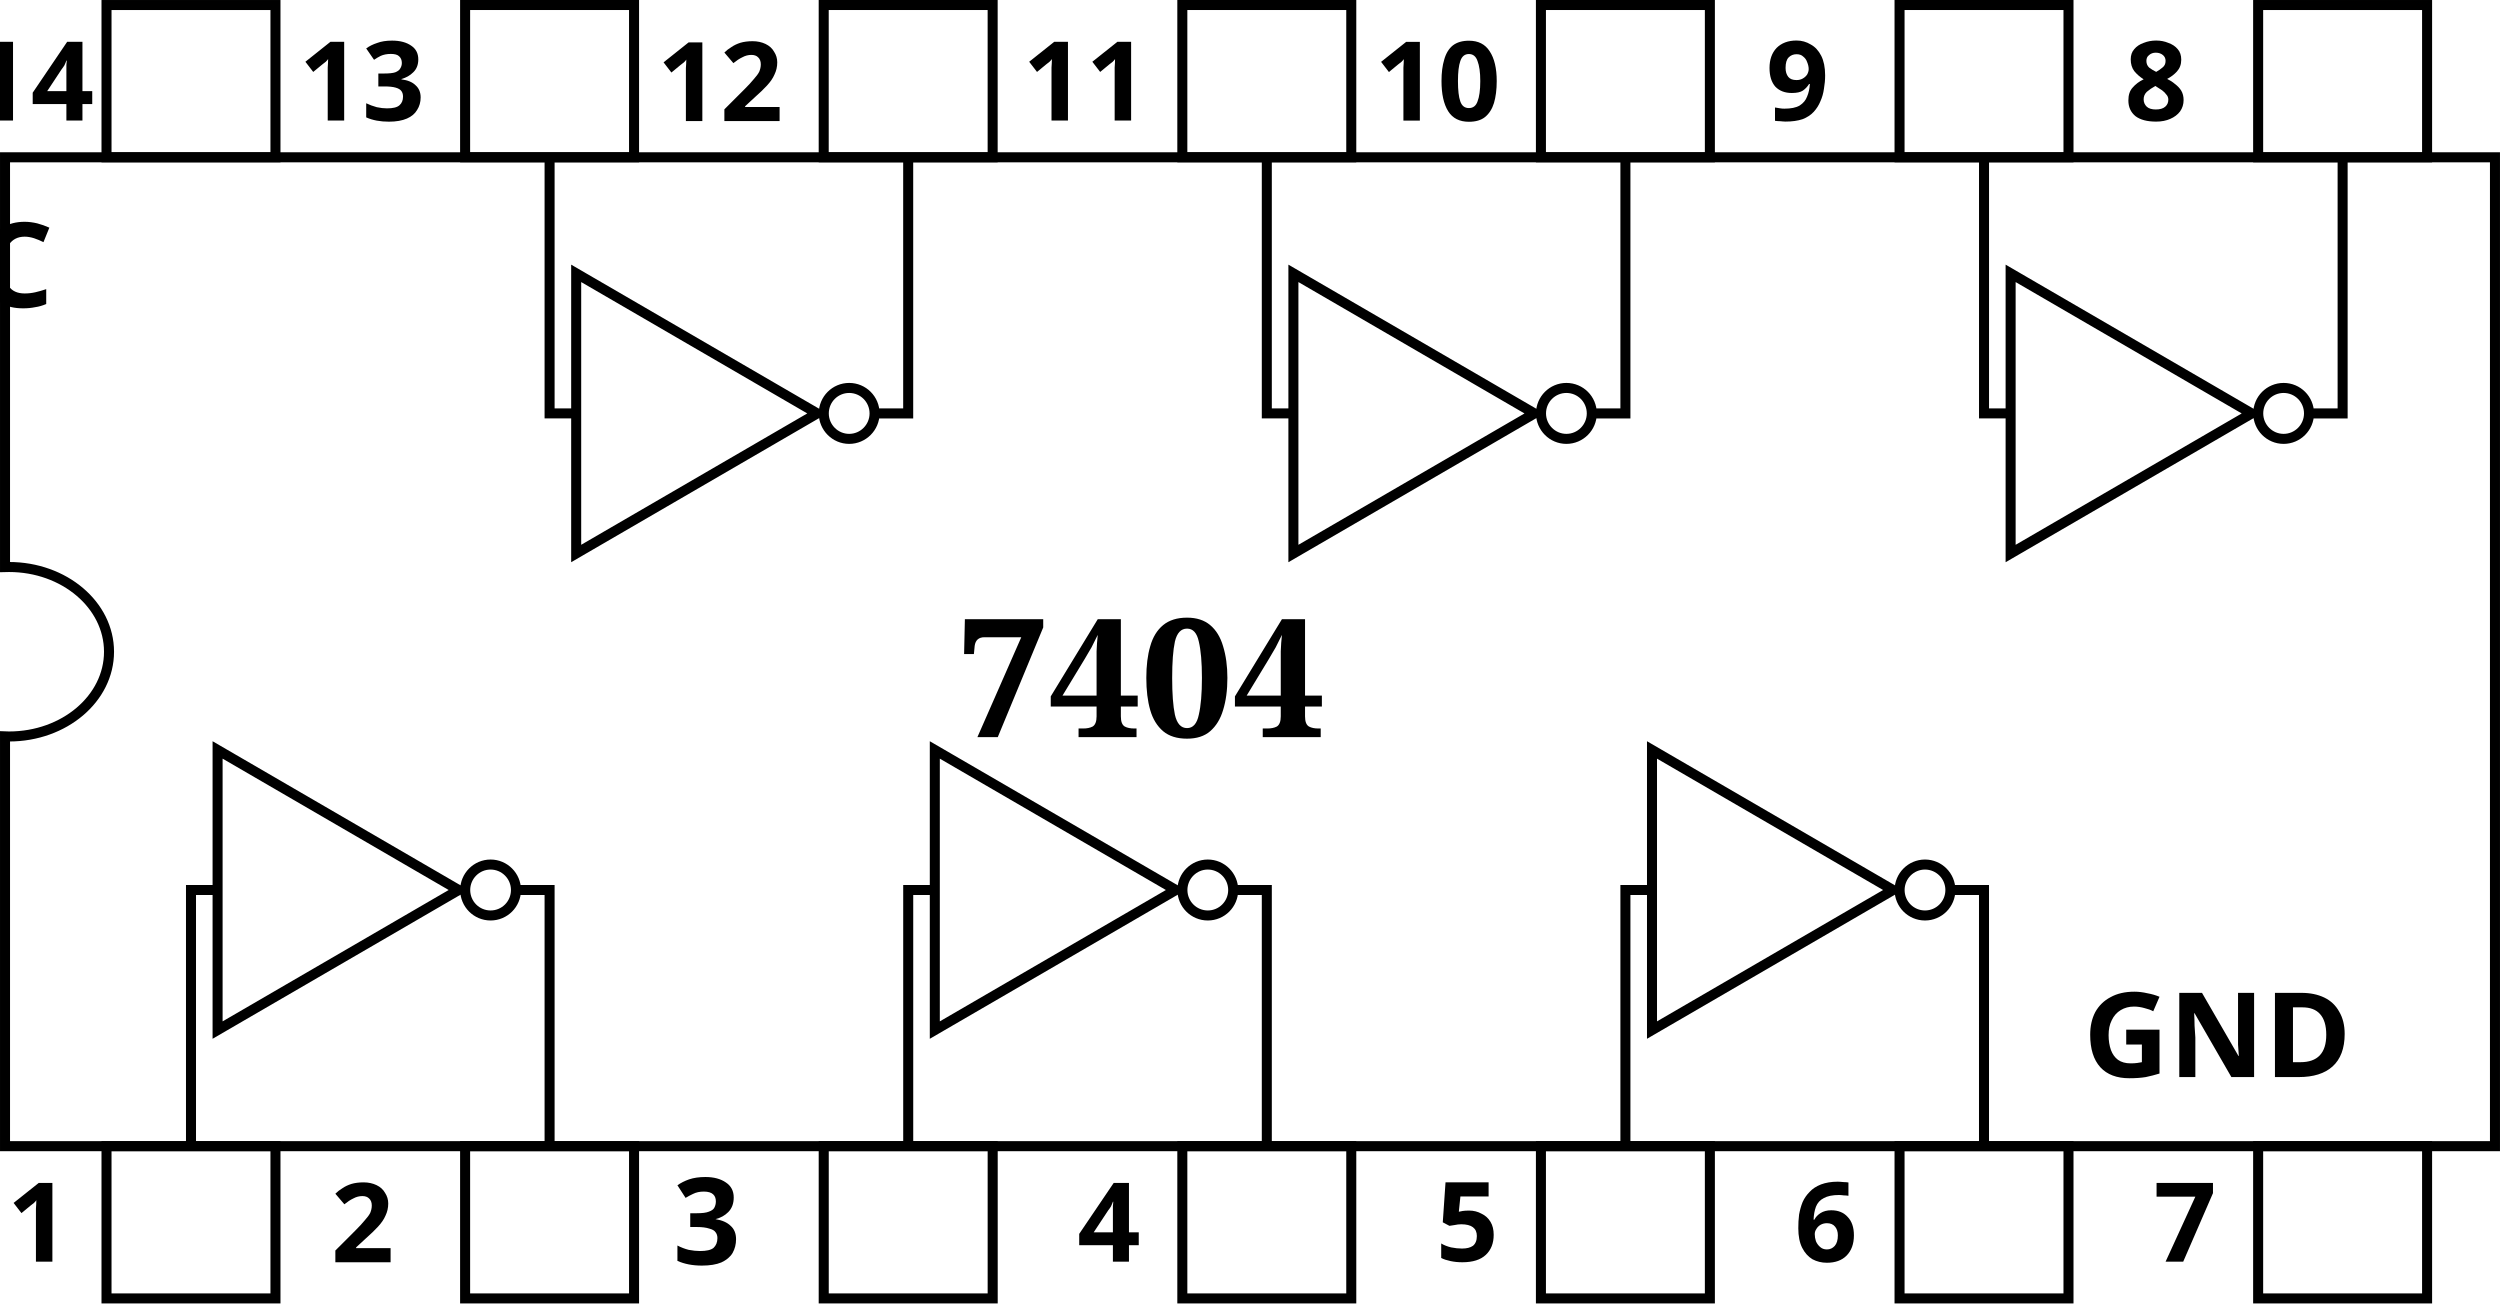
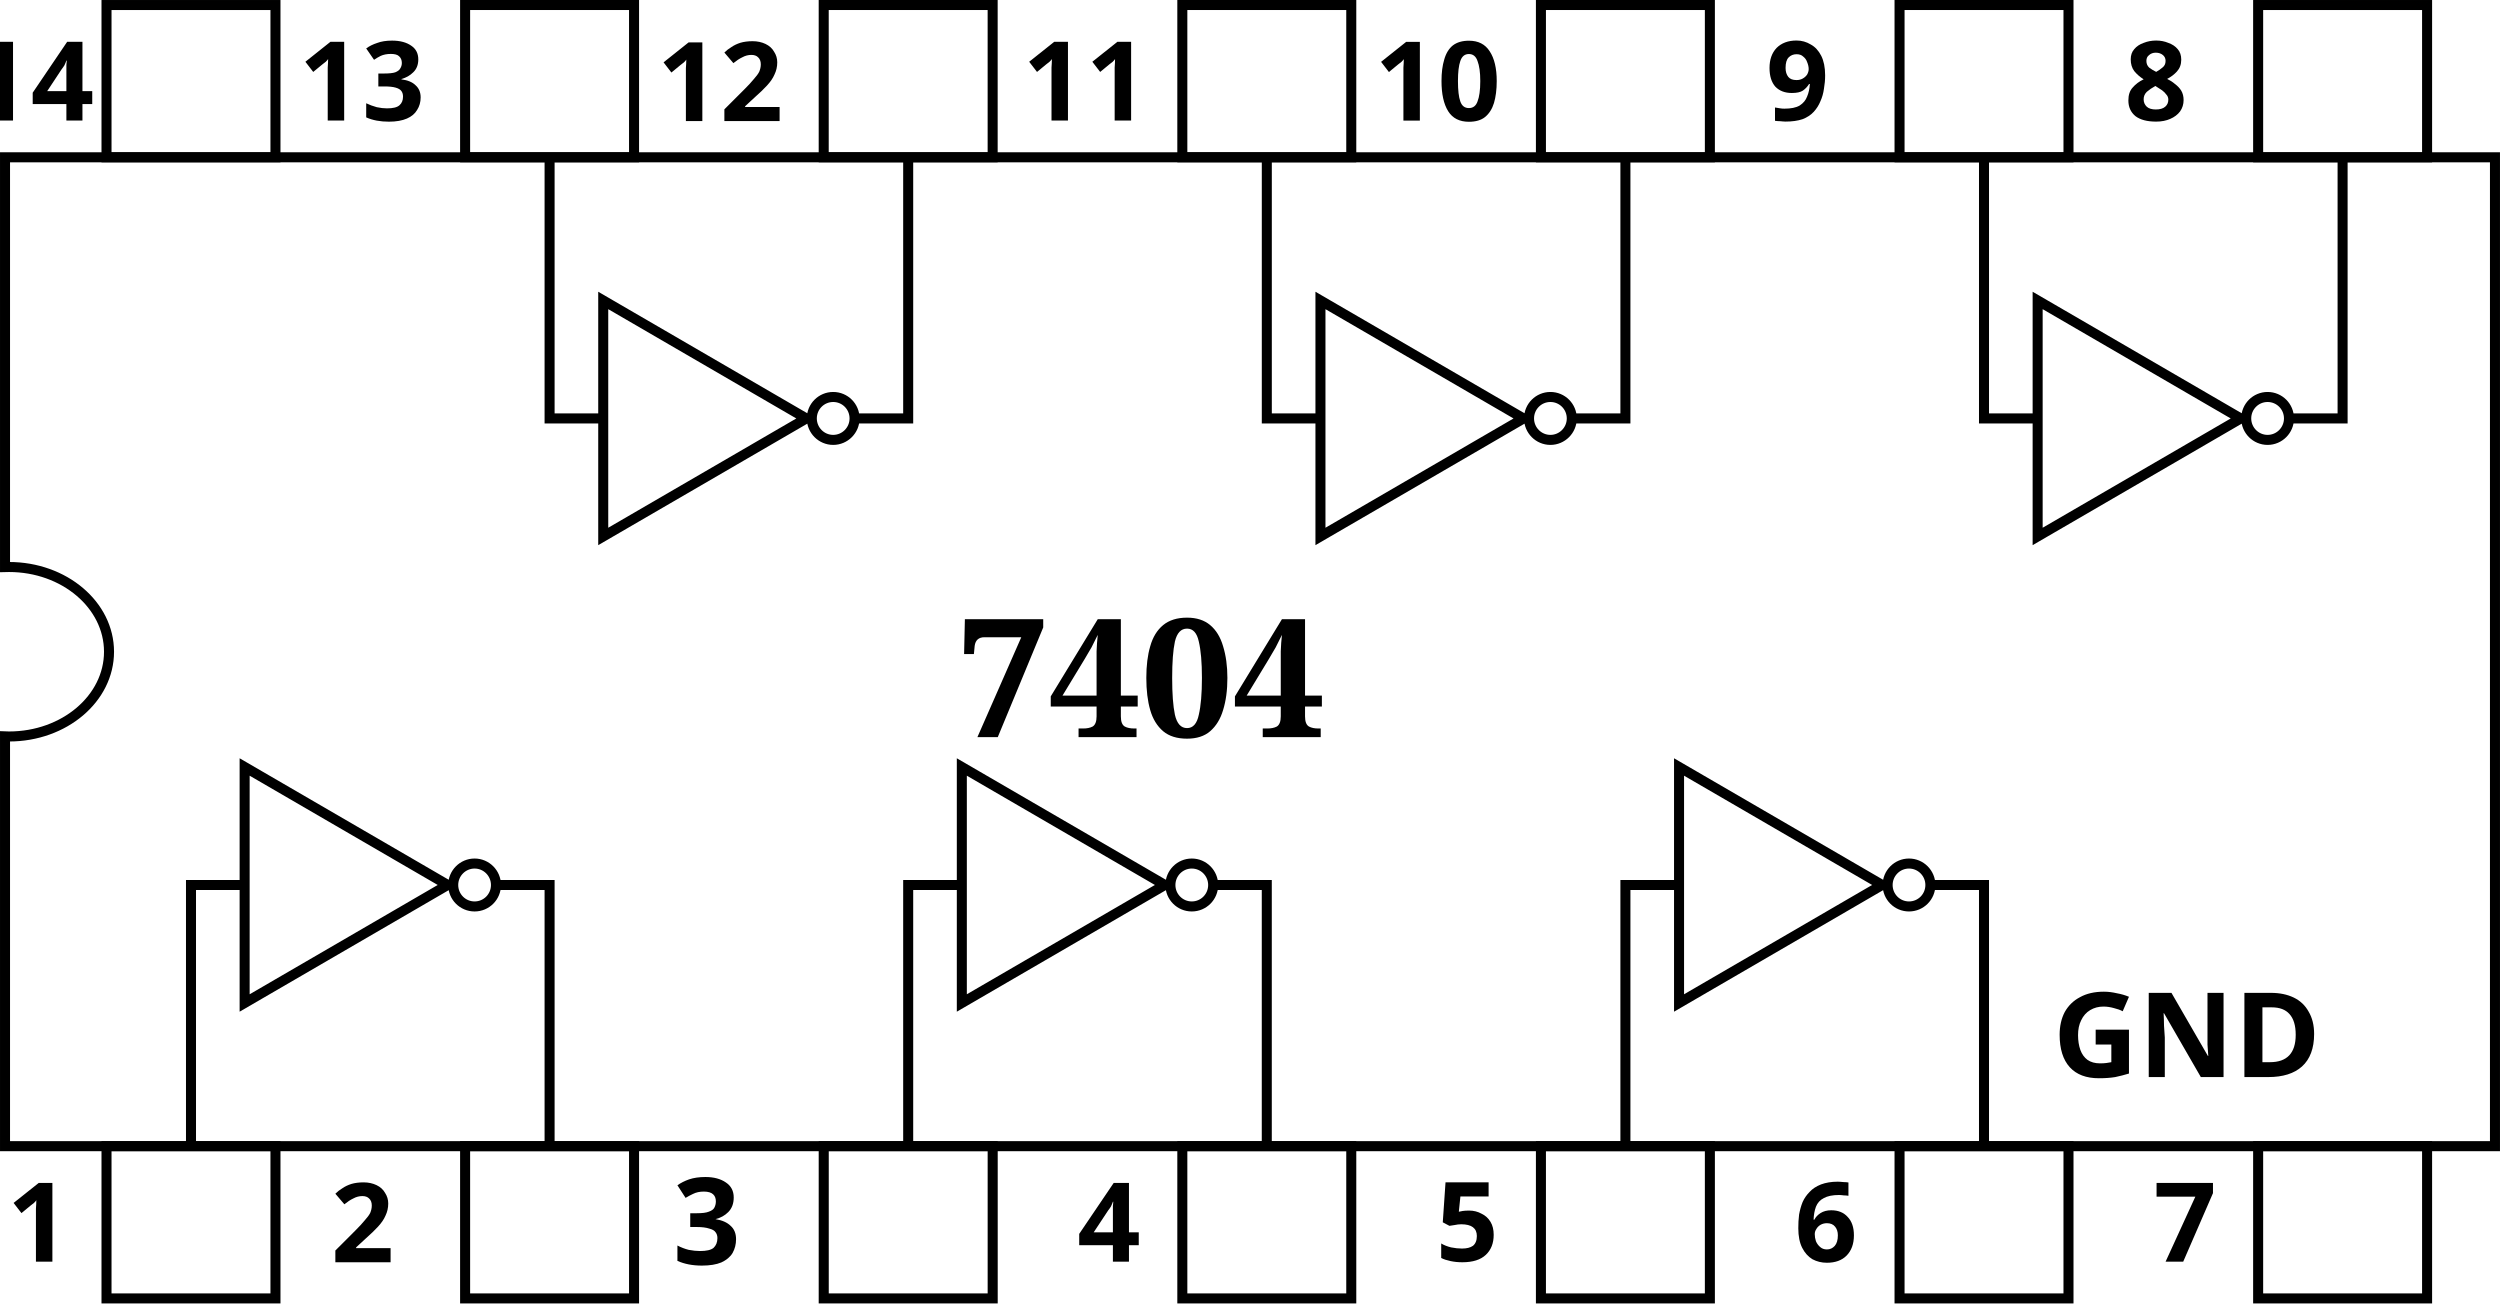
<svg xmlns="http://www.w3.org/2000/svg" width="99.736mm" height="52mm" viewBox="0 0 99.736 52" version="1.1" id="svg15259">
  <defs id="defs15256" />
  <g id="layer1" transform="translate(-94.01045,-55.38266)">
    <g id="g7977" style="stroke:#000000;stroke-opacity:1;stroke-width:0.4;stroke-dasharray:none" transform="translate(93.87775,55.03013)">
+       <path id="rect61-91-43-0-9" style="stroke:#000000;stroke-opacity:1;stroke-width:0.4;stroke-dasharray:none;fill:none" d="M 0.333,46.078 H 99.668 V 6.628 H 0.333 V 22.975 a 3.989,3.381 0 0 1 0.159,-0.002 3.989,3.381 0 0 1 3.99,3.38 3.989,3.381 0 0 1 -3.99,3.381 3.989,3.381 0 0 1 -0.159,-0.004 z" />
      <g id="g7907" style="stroke:#000000;stroke-width:0.4;stroke-dasharray:none;stroke-opacity:1">
        <g id="g7698" style="stroke:#000000;stroke-width:0.4;stroke-dasharray:none;stroke-opacity:1" transform="translate(0,0.2198373)">
          <rect style="fill:none;fill-opacity:1;stroke:#000000;stroke-width:0.4;stroke-dasharray:none;stroke-opacity:1" id="rect53372-9-6-5" width="6.74" height="6.075" x="90.22" y="0.333" />
          <text xml:space="preserve" style="font-style:normal;font-variant:normal;font-weight:bold;font-stretch:normal;font-size:4.404px;font-family:sans;-inkscape-font-specification:'sans Bold';text-align:center;text-anchor:middle;fill:#000000;fill-opacity:1;stroke:none;stroke-width:0.4;stroke-dasharray:none;stroke-opacity:1" x="93.592" y="4.94" id="text53376-0-2-9">
            <tspan id="tspan53374-4-9-4" style="font-size:4.404px;fill:#000000;fill-opacity:1;stroke:none;stroke-width:0.4;stroke-dasharray:none;stroke-opacity:1" x="93.592" y="4.94">8</tspan>
            <tspan style="font-size:4.404px;fill:#000000;fill-opacity:1;stroke:none;stroke-width:0.4;stroke-dasharray:none;stroke-opacity:1" x="93.592" y="10.445" id="tspan54525-12-6" />
          </text>
        </g>
        <g id="g7704" style="stroke:#000000;stroke-width:0.4;stroke-dasharray:none;stroke-opacity:1" transform="translate(3.4968058e-6,0.0663045)">
          <rect style="fill:none;fill-opacity:1;stroke:#000000;stroke-width:0.4;stroke-dasharray:none;stroke-opacity:1" id="rect53372-9-5-7-2" width="6.74" height="6.075" x="75.914" y="0.486" />
          <text xml:space="preserve" style="font-style:normal;font-variant:normal;font-weight:bold;font-stretch:normal;font-size:4.404px;font-family:sans;-inkscape-font-specification:'sans Bold';text-align:center;text-anchor:middle;fill:#000000;fill-opacity:1;stroke:none;stroke-width:0.4;stroke-dasharray:none;stroke-opacity:1" x="79.293" y="5.091" id="text53376-0-1-0-2">
            <tspan id="tspan53374-4-2-9-4" style="font-size:4.404px;fill:#000000;fill-opacity:1;stroke:none;stroke-width:0.4;stroke-dasharray:none;stroke-opacity:1" x="79.293" y="5.091">9</tspan>
            <tspan style="font-size:4.404px;fill:#000000;fill-opacity:1;stroke:none;stroke-width:0.4;stroke-dasharray:none;stroke-opacity:1" x="79.293" y="10.596" id="tspan54525-9-3-7" />
          </text>
        </g>
        <g id="g7710" style="stroke:#000000;stroke-width:0.4;stroke-dasharray:none;stroke-opacity:1" transform="translate(6.9936117e-6,0.06630385)">
          <rect style="fill:none;fill-opacity:1;stroke:#000000;stroke-width:0.4;stroke-dasharray:none;stroke-opacity:1" id="rect53372-9-3-6-5" width="6.74" height="6.075" x="61.607" y="0.486" />
          <text xml:space="preserve" style="font-style:normal;font-variant:normal;font-weight:bold;font-stretch:normal;font-size:4.404px;font-family:sans;-inkscape-font-specification:'sans Bold';text-align:center;text-anchor:middle;fill:#000000;fill-opacity:1;stroke:none;stroke-width:0.4;stroke-dasharray:none;stroke-opacity:1" x="64.929" y="5.098" id="text53376-0-8-0-4">
            <tspan id="tspan53374-4-0-6-8" style="font-size:4.404px;fill:#000000;fill-opacity:1;stroke:none;stroke-width:0.4;stroke-dasharray:none;stroke-opacity:1" x="64.929" y="5.098">10</tspan>
            <tspan style="font-size:4.404px;fill:#000000;fill-opacity:1;stroke:none;stroke-width:0.4;stroke-dasharray:none;stroke-opacity:1" x="64.929" y="10.602" id="tspan54525-92-2-1" />
          </text>
        </g>
        <g id="g7776" style="stroke:#000000;stroke-width:0.4;stroke-dasharray:none;stroke-opacity:1" transform="translate(1.0490417e-5,0.0663045)">
          <rect style="fill:none;fill-opacity:1;stroke:#000000;stroke-width:0.4;stroke-dasharray:none;stroke-opacity:1" id="rect53372-9-1-6-6-8" width="6.74" height="6.075" x="47.301" y="0.486" />
          <text xml:space="preserve" style="font-style:normal;font-variant:normal;font-weight:bold;font-stretch:normal;font-size:4.404px;font-family:sans;-inkscape-font-specification:'sans Bold';text-align:center;text-anchor:middle;fill:#000000;fill-opacity:1;stroke:none;stroke-width:0.4;stroke-dasharray:none;stroke-opacity:1" x="50.891" y="5.096" id="text53376-0-87-1-9">
            <tspan id="tspan53374-4-4-8-3" style="font-size:4.404px;fill:#000000;fill-opacity:1;stroke:none;stroke-width:0.4;stroke-dasharray:none;stroke-opacity:1" x="50.891" y="5.096">11</tspan>
            <tspan style="font-size:4.404px;fill:#000000;fill-opacity:1;stroke:none;stroke-width:0.4;stroke-dasharray:none;stroke-opacity:1" x="50.891" y="10.6" id="tspan54525-1-7-6" />
          </text>
        </g>
        <g id="g7782" style="stroke:#000000;stroke-width:0.4;stroke-dasharray:none;stroke-opacity:1" transform="translate(6.3578288e-6,0.06630385)">
          <rect style="fill:none;fill-opacity:1;stroke:#000000;stroke-width:0.4;stroke-dasharray:none;stroke-opacity:1" id="rect53372-9-1-6-0" width="6.74" height="6.075" x="32.994" y="0.486" />
          <text xml:space="preserve" style="font-style:normal;font-variant:normal;font-weight:bold;font-stretch:normal;font-size:4.404px;font-family:sans;-inkscape-font-specification:'sans Bold';text-align:center;text-anchor:middle;fill:#000000;fill-opacity:1;stroke:none;stroke-width:0.4;stroke-dasharray:none;stroke-opacity:1" x="36.307" y="5.118" id="text53376-0-5-0-2">
            <tspan id="tspan53374-4-5-2-1" style="font-size:4.404px;fill:#000000;fill-opacity:1;stroke:none;stroke-width:0.4;stroke-dasharray:none;stroke-opacity:1" x="36.307" y="5.118">12</tspan>
            <tspan style="font-size:4.404px;fill:#000000;fill-opacity:1;stroke:none;stroke-width:0.4;stroke-dasharray:none;stroke-opacity:1" x="36.307" y="10.622" id="tspan54525-0-3-0" />
          </text>
        </g>
        <g id="g7788" style="stroke:#000000;stroke-width:0.4;stroke-dasharray:none;stroke-opacity:1" transform="translate(-1.5894572e-6,0.06630322)">
          <rect style="fill:none;fill-opacity:1;stroke:#000000;stroke-width:0.4;stroke-dasharray:none;stroke-opacity:1" id="rect53372-9-38-92-1" width="6.74" height="6.075" x="18.688" y="0.486" />
          <text xml:space="preserve" style="font-style:normal;font-variant:normal;font-weight:bold;font-stretch:normal;font-size:4.404px;font-family:sans;-inkscape-font-specification:'sans Bold';text-align:center;text-anchor:middle;fill:#000000;fill-opacity:1;stroke:none;stroke-width:0.4;stroke-dasharray:none;stroke-opacity:1" x="22.016" y="5.096" id="text53376-0-6-5-1">
            <tspan id="tspan53374-4-48-92-0" style="font-size:4.404px;fill:#000000;fill-opacity:1;stroke:none;stroke-width:0.4;stroke-dasharray:none;stroke-opacity:1" x="22.016" y="5.096">13</tspan>
            <tspan style="font-size:4.404px;fill:#000000;fill-opacity:1;stroke:none;stroke-width:0.4;stroke-dasharray:none;stroke-opacity:1" x="22.016" y="10.6" id="tspan54525-5-2-8" />
          </text>
        </g>
        <g id="g7793" style="stroke:#000000;stroke-width:0.4;stroke-dasharray:none;stroke-opacity:1">
          <rect style="fill:none;fill-opacity:1;stroke:#000000;stroke-width:0.4;stroke-dasharray:none;stroke-opacity:1" id="rect53372-5-2" width="6.74" height="6.075" x="4.382" y="0.553" />
          <text xml:space="preserve" style="font-style:normal;font-variant:normal;font-weight:bold;font-stretch:normal;font-size:4.404px;font-family:sans;-inkscape-font-specification:'sans Bold';text-align:center;text-anchor:middle;fill:#000000;fill-opacity:1;stroke:none;stroke-width:0.4;stroke-dasharray:none;stroke-opacity:1" x="7.659" y="5.162" id="text53376-3-5">
            <tspan id="tspan53374-5-4" style="font-size:4.404px;fill:#000000;fill-opacity:1;stroke:none;stroke-width:0.4;stroke-dasharray:none;stroke-opacity:1" x="7.659" y="5.162">14</tspan>
          </text>
        </g>
      </g>
      <g id="g7871" style="stroke:#000000;stroke-width:0.4;stroke-dasharray:none;stroke-opacity:1" transform="translate(0,-0.1066333)">
        <g id="g7830" style="stroke:#000000;stroke-width:0.4;stroke-dasharray:none;stroke-opacity:1">
          <rect style="fill:none;fill-opacity:1;stroke:#000000;stroke-width:0.4;stroke-dasharray:none;stroke-opacity:1" id="rect53372-9-29-6-6" width="6.74" height="6.075" x="90.22" y="46.184" />
          <text xml:space="preserve" style="font-style:normal;font-variant:normal;font-weight:bold;font-stretch:normal;font-size:4.404px;font-family:sans;-inkscape-font-specification:'sans Bold';text-align:center;text-anchor:middle;fill:#000000;fill-opacity:1;stroke:none;stroke-width:0.4;stroke-dasharray:none;stroke-opacity:1" x="93.603" y="50.794" id="text53376-0-60-1-4">
            <tspan style="font-size:4.404px;fill:#000000;fill-opacity:1;stroke:none;stroke-width:0.4;stroke-dasharray:none;stroke-opacity:1" x="93.603" y="50.794" id="tspan54525-3-2-6">7</tspan>
          </text>
        </g>
        <g id="g7825" style="stroke:#000000;stroke-width:0.4;stroke-dasharray:none;stroke-opacity:1">
          <rect style="fill:none;fill-opacity:1;stroke:#000000;stroke-width:0.4;stroke-dasharray:none;stroke-opacity:1" id="rect53372-9-5-4-9-5" width="6.74" height="6.075" x="75.914" y="46.184" />
          <text xml:space="preserve" style="font-style:normal;font-variant:normal;font-weight:bold;font-stretch:normal;font-size:4.404px;font-family:sans;-inkscape-font-specification:'sans Bold';text-align:center;text-anchor:middle;fill:#000000;fill-opacity:1;stroke:none;stroke-width:0.4;stroke-dasharray:none;stroke-opacity:1" x="79.279" y="50.789" id="text53376-0-1-3-3-8">
            <tspan style="font-size:4.404px;fill:#000000;fill-opacity:1;stroke:none;stroke-width:0.4;stroke-dasharray:none;stroke-opacity:1" x="79.279" y="50.789" id="tspan54525-9-4-1-6">6</tspan>
          </text>
        </g>
        <g id="g7820" style="stroke:#000000;stroke-width:0.4;stroke-dasharray:none;stroke-opacity:1">
          <rect style="fill:none;fill-opacity:1;stroke:#000000;stroke-width:0.4;stroke-dasharray:none;stroke-opacity:1" id="rect53372-9-3-1-9-8" width="6.74" height="6.075" x="61.607" y="46.184" />
          <text xml:space="preserve" style="font-style:normal;font-variant:normal;font-weight:bold;font-stretch:normal;font-size:4.404px;font-family:sans;-inkscape-font-specification:'sans Bold';text-align:center;text-anchor:middle;fill:#000000;fill-opacity:1;stroke:none;stroke-width:0.4;stroke-dasharray:none;stroke-opacity:1" x="64.971" y="50.772" id="text53376-0-8-9-4-4">
            <tspan style="font-size:4.404px;fill:#000000;fill-opacity:1;stroke:none;stroke-width:0.4;stroke-dasharray:none;stroke-opacity:1" x="64.971" y="50.772" id="tspan54525-92-0-7-7">5</tspan>
          </text>
        </g>
        <g id="g7815" style="stroke:#000000;stroke-width:0.4;stroke-dasharray:none;stroke-opacity:1">
          <rect style="fill:none;fill-opacity:1;stroke:#000000;stroke-width:0.4;stroke-dasharray:none;stroke-opacity:1" id="rect53372-4-9-4" width="6.74" height="6.075" x="47.301" y="46.184" />
          <text xml:space="preserve" style="font-style:normal;font-variant:normal;font-weight:bold;font-stretch:normal;font-size:4.404px;font-family:sans;-inkscape-font-specification:'sans Bold';text-align:center;text-anchor:middle;fill:#000000;fill-opacity:1;stroke:none;stroke-width:0.4;stroke-dasharray:none;stroke-opacity:1" x="50.671" y="50.794" id="text53376-0-87-5-4-0">
            <tspan style="font-size:4.404px;fill:#000000;fill-opacity:1;stroke:none;stroke-width:0.4;stroke-dasharray:none;stroke-opacity:1" x="50.671" y="50.794" id="tspan54525-1-2-5-6">4</tspan>
          </text>
        </g>
        <g id="g7810" style="stroke:#000000;stroke-width:0.401;stroke-dasharray:none;stroke-opacity:1" transform="matrix(1.000355,0,0,0.9963328,-0.01291478,0.1655308)">
          <rect style="fill:none;fill-opacity:1;stroke:#000000;stroke-width:0.401;stroke-dasharray:none;stroke-opacity:1" id="rect53372-9-1-4-8-9" width="6.738" height="6.098" x="32.996" y="46.187" />
          <text xml:space="preserve" style="font-style:normal;font-variant:normal;font-weight:bold;font-stretch:normal;font-size:4.797px;font-family:sans;-inkscape-font-specification:'sans Bold';text-align:center;text-anchor:middle;fill:#000000;fill-opacity:1;stroke:none;stroke-width:0.401;stroke-dasharray:none;stroke-opacity:1" x="36.697" y="50.469" id="text53376-0-5-1-3-9" transform="scale(0.9910677,1.009013)">
            <tspan id="tspan53374-4-5-7-6-0" style="font-size:4.797px;fill:#000000;fill-opacity:1;stroke:none;stroke-width:0.401;stroke-dasharray:none;stroke-opacity:1" x="36.697" y="50.469">3</tspan>
            <tspan style="font-size:4.797px;fill:#000000;fill-opacity:1;stroke:none;stroke-width:0.401;stroke-dasharray:none;stroke-opacity:1" x="36.697" y="56.465" id="tspan54525-0-7-1-8" />
          </text>
        </g>
        <g id="g7804" style="stroke:#000000;stroke-width:0.4;stroke-dasharray:none;stroke-opacity:1">
          <rect style="fill:none;fill-opacity:1;stroke:#000000;stroke-width:0.4;stroke-dasharray:none;stroke-opacity:1" id="rect53372-9-38-9-0-3" width="6.74" height="6.075" x="18.688" y="46.184" />
          <text xml:space="preserve" style="font-style:normal;font-variant:normal;font-weight:bold;font-stretch:normal;font-size:4.404px;font-family:sans;-inkscape-font-specification:'sans Bold';text-align:center;text-anchor:middle;fill:#000000;fill-opacity:1;stroke:none;stroke-width:0.4;stroke-dasharray:none;stroke-opacity:1" x="22.047" y="50.816" id="text53376-0-6-1-6-4">
            <tspan id="tspan53374-4-48-9-3-0" style="font-size:4.404px;fill:#000000;fill-opacity:1;stroke:none;stroke-width:0.4;stroke-dasharray:none;stroke-opacity:1" x="22.047" y="50.816">2</tspan>
            <tspan style="font-size:4.404px;fill:#000000;fill-opacity:1;stroke:none;stroke-width:0.4;stroke-dasharray:none;stroke-opacity:1" x="22.047" y="56.32" id="tspan54525-5-1-2-3" />
          </text>
        </g>
        <g id="g7798" style="stroke:#000000;stroke-width:0.4;stroke-dasharray:none;stroke-opacity:1">
          <text xml:space="preserve" style="font-style:normal;font-variant:normal;font-weight:bold;font-stretch:normal;font-size:4.404px;font-family:sans;-inkscape-font-specification:'sans Bold';text-align:center;text-anchor:middle;fill:#000000;fill-opacity:1;stroke:none;stroke-width:0.4;stroke-dasharray:none;stroke-opacity:1" x="7.972" y="50.794" id="text53376-1-7-3">
            <tspan id="tspan53374-3-3-1" style="font-size:4.404px;fill:#000000;fill-opacity:1;stroke:none;stroke-width:0.4;stroke-dasharray:none;stroke-opacity:1" x="7.972" y="50.794">1</tspan>
          </text>
          <rect style="fill:none;fill-opacity:1;stroke:#000000;stroke-width:0.4;stroke-dasharray:none;stroke-opacity:1" id="rect53372-9-2-1-0-1" width="6.74" height="6.075" x="4.382" y="46.184" />
        </g>
      </g>
-       <path id="rect61-91-43-0-9" style="fill:none;stroke:#000000;stroke-width:0.4;stroke-dasharray:none;stroke-opacity:1" d="M 0.333,46.078 H 99.668 V 6.628 H 0.333 V 22.975 a 3.989,3.381 0 0 1 0.159,-0.002 3.989,3.381 0 0 1 3.99,3.38 3.989,3.381 0 0 1 -3.99,3.381 3.989,3.381 0 0 1 -0.159,-0.004 z" />
-     </g>
-     <g id="g7692" transform="translate(93.87775,54.77745)" style="stroke:#000000;stroke-opacity:1;stroke-width:0.4;stroke-dasharray:none">
-       <text xml:space="preserve" style="font-size:4.695px;font-family:sans;-inkscape-font-specification:'sans, Normal';text-align:center;text-anchor:middle;fill:#000000;fill-opacity:1;stroke:none;stroke-width:0.4;stroke-dasharray:none;stroke-opacity:1" x="7.559" y="11.919" id="text10082-1">
-         <tspan id="tspan10080-9" style="font-style:normal;font-variant:normal;font-weight:bold;font-stretch:normal;font-size:4.695px;font-family:sans-serif;-inkscape-font-specification:'sans-serif Bold';fill:#000000;fill-opacity:1;stroke:none;stroke-width:0.4;stroke-dasharray:none;stroke-opacity:1" x="7.559" y="11.919">V<tspan style="font-size:4.695px;baseline-shift:sub;fill:#000000;fill-opacity:1;stroke:none;stroke-width:0.4;stroke-dasharray:none;stroke-opacity:1" id="tspan10134-6">CC</tspan>
-         </tspan>
-       </text>
-       <text xml:space="preserve" style="font-style:normal;font-variant:normal;font-weight:bold;font-stretch:normal;font-size:4.695px;font-family:sans-serif;-inkscape-font-specification:'sans-serif Bold';text-align:center;text-anchor:middle;fill:#000000;fill-opacity:1;stroke:none;stroke-width:0.4;stroke-dasharray:none;stroke-opacity:1" x="92.873" y="43.574" id="text10138-9">
-         <tspan id="tspan10136-3" style="fill:#000000;fill-opacity:1;stroke:none;stroke-width:0.4;stroke-dasharray:none;stroke-opacity:1" x="92.873" y="43.574">GND</tspan>
-       </text>
+       <g id="g7692" transform="translate(0,-0.25268)" style="stroke:#000000;stroke-opacity:1;stroke-width:0.4;stroke-dasharray:none">
+         <text xml:space="preserve" style="font-size:4.695px;font-family:sans;-inkscape-font-specification:'sans, Normal';text-align:center;text-anchor:middle;fill:#000000;fill-opacity:1;stroke:none;stroke-width:0.4;stroke-dasharray:none;stroke-opacity:1" x="7.559" y="11.919" id="text10082-1">
+           <tspan id="tspan10080-9" style="font-style:normal;font-variant:normal;font-weight:bold;font-stretch:normal;font-size:4.695px;font-family:sans-serif;-inkscape-font-specification:'sans-serif Bold';fill:#000000;fill-opacity:1;stroke:none;stroke-width:0.4;stroke-dasharray:none;stroke-opacity:1" x="7.559" y="11.919">V<tspan style="font-size:4.695px;baseline-shift:sub;fill:#000000;fill-opacity:1;stroke:none;stroke-width:0.4;stroke-dasharray:none;stroke-opacity:1" id="tspan10134-6">CC</tspan>
+           </tspan>
+         </text>
+         <text xml:space="preserve" style="font-style:normal;font-variant:normal;font-weight:bold;font-stretch:normal;font-size:4.695px;font-family:sans-serif;-inkscape-font-specification:'sans-serif Bold';text-align:center;text-anchor:middle;fill:#000000;fill-opacity:1;stroke:none;stroke-width:0.4;stroke-dasharray:none;stroke-opacity:1" x="92.873" y="43.574" id="text10138-9">
+           <tspan id="tspan10136-3" style="fill:#000000;fill-opacity:1;stroke:none;stroke-width:0.4;stroke-dasharray:none;stroke-opacity:1" x="92.873" y="43.574">GND</tspan>
+         </text>
+       </g>
+       <g id="g25594" transform="translate(-93.87775,-55.03013)">
+         <path id="path16735-2-4" style="fill:none;stroke:#000000;stroke-width:0.4;stroke-dasharray:none" d="m 113.797,90.689 2.139,-1.7e-5 7e-5,10.419 m -14.306,-2.8e-4 V 90.689 h 2.14 m 10.027,1.7e-5 c 0,0.475 -0.382,0.856 -0.853,0.856 -0.471,0 -0.853,-0.381 -0.853,-0.856 0,-0.471 0.382,-0.856 0.853,-0.856 0.471,0 0.853,0.385 0.853,0.856 z m -10.027,4.707 v -9.415 l 8.101,4.707 z" />
+         <path id="path16735-2-4-6" style="fill:none;stroke:#000000;stroke-width:0.4;stroke-dasharray:none" d="m 142.409,90.689 2.139,-1.7e-5 7e-5,10.419 m -14.306,-2.8e-4 V 90.689 h 2.14 m 10.027,1.7e-5 c 0,0.475 -0.382,0.856 -0.853,0.856 -0.471,0 -0.853,-0.381 -0.853,-0.856 0,-0.471 0.382,-0.856 0.853,-0.856 0.471,0 0.853,0.385 0.853,0.856 z m -10.027,4.707 v -9.415 l 8.101,4.707 z" />
+         <path id="path16735-2-4-2" style="fill:none;stroke:#000000;stroke-width:0.4;stroke-dasharray:none" d="m 171.022,90.689 2.139,-1.7e-5 7e-5,10.419 m -14.306,-2.8e-4 V 90.689 h 2.14 m 10.027,1.7e-5 c 0,0.475 -0.382,0.856 -0.853,0.856 -0.471,0 -0.853,-0.381 -0.853,-0.856 0,-0.471 0.382,-0.856 0.853,-0.856 0.471,0 0.853,0.385 0.853,0.856 z m -10.027,4.707 v -9.415 l 8.101,4.707 z" />
+         <path id="path16735-2-4-9" style="fill:none;stroke:#000000;stroke-width:0.4;stroke-dasharray:none" d="m 128.103,72.076 2.139,1e-5 7e-5,-10.419 m -14.306,2.8e-4 V 72.076 h 2.14 m 10.027,-1e-5 c 0,-0.475 -0.382,-0.856 -0.853,-0.856 -0.471,0 -0.853,0.381 -0.853,0.856 0,0.471 0.382,0.856 0.853,0.856 0.471,0 0.853,-0.385 0.853,-0.856 z m -10.027,-4.707 v 9.415 l 8.101,-4.707 z" />
+         <path id="path16735-2-4-6-1" style="fill:none;stroke:#000000;stroke-width:0.4;stroke-dasharray:none" d="m 156.716,72.076 2.139,1e-5 7e-5,-10.419 m -14.306,2.8e-4 V 72.076 h 2.14 m 10.027,-1e-5 c 0,-0.475 -0.382,-0.856 -0.853,-0.856 -0.471,0 -0.853,0.381 -0.853,0.856 0,0.471 0.382,0.856 0.853,0.856 0.471,0 0.853,-0.385 0.853,-0.856 z m -10.027,-4.707 v 9.415 l 8.101,-4.707 z" />
+         <path id="path16735-2-4-2-2" style="fill:none;stroke:#000000;stroke-width:0.4;stroke-dasharray:none" d="m 185.328,72.076 2.139,1e-5 7e-5,-10.419 m -14.306,2.8e-4 V 72.076 h 2.14 m 10.027,-1e-5 c 0,-0.475 -0.382,-0.856 -0.853,-0.856 -0.471,0 -0.853,0.381 -0.853,0.856 0,0.471 0.382,0.856 0.853,0.856 0.471,0 0.853,-0.385 0.853,-0.856 z m -10.027,-4.707 v 9.415 l 8.101,-4.707 z" />
+       </g>
    </g>
    <text xml:space="preserve" style="font-style:normal;font-variant:normal;font-weight:bold;font-stretch:normal;font-size:6.573px;font-family:sans-serif;-inkscape-font-specification:'sans-serif Bold';text-align:center;text-anchor:middle;fill:#000000;fill-opacity:1;stroke:none;stroke-width:0.4;stroke-dasharray:none;stroke-opacity:1" x="143.796" y="84.787" id="text35571-7">
      <tspan id="tspan35569-5" style="font-style:normal;font-variant:normal;font-weight:bold;font-stretch:normal;font-size:6.573px;font-family:serif;-inkscape-font-specification:'serif Bold';fill:#000000;fill-opacity:1;stroke:none;stroke-width:0.4;stroke-dasharray:none;stroke-opacity:1" x="143.796" y="84.787">7404</tspan>
    </text>
-     <path id="path16735-2" style="fill:none;stroke:#000000;stroke-width:0.4;stroke-dasharray:none" d="m 128.901,71.876 1.341,2.1e-5 7e-5,-10.219 m -14.306,2.8e-4 v 10.218 l 1.061,-10e-7 m 11.904,-2e-5 c 0,-0.564 -0.454,-1.016 -1.013,-1.016 -0.559,0 -1.013,0.452 -1.013,1.016 0,0.559 0.454,1.016 1.013,1.016 0.559,0 1.013,-0.457 1.013,-1.016 z M 116.997,66.288 V 77.464 l 9.617,-5.588 z" />
-     <path id="path16735-2-1" style="fill:none;stroke:#000000;stroke-width:0.4;stroke-dasharray:none" d="m 157.514,71.876 1.341,2.1e-5 7e-5,-10.219 m -14.306,2.8e-4 v 10.218 l 1.061,-10e-7 m 11.904,-2e-5 c 0,-0.564 -0.454,-1.016 -1.013,-1.016 -0.559,0 -1.013,0.452 -1.013,1.016 0,0.559 0.454,1.016 1.013,1.016 0.559,0 1.013,-0.457 1.013,-1.016 z M 145.61,66.288 V 77.465 l 9.617,-5.588 z" />
-     <path id="path16735-2-9" style="fill:none;stroke:#000000;stroke-width:0.4;stroke-dasharray:none" d="m 186.127,71.876 1.341,2.1e-5 7e-5,-10.219 m -14.306,2.8e-4 v 10.218 l 1.061,-10e-7 m 11.904,-2e-5 c 0,-0.564 -0.454,-1.016 -1.013,-1.016 -0.559,0 -1.013,0.452 -1.013,1.016 0,0.559 0.454,1.016 1.013,1.016 0.559,0 1.013,-0.457 1.013,-1.016 z M 174.223,66.288 V 77.465 l 9.617,-5.588 z" />
-     <path id="path16735-2-4" style="fill:none;stroke:#000000;stroke-width:0.4;stroke-dasharray:none" d="m 114.595,90.889 1.341,-2.1e-5 7e-5,10.219 m -14.306,-2.8e-4 V 90.889 l 1.061,10e-7 m 11.904,2e-5 c 0,0.564 -0.454,1.016 -1.013,1.016 -0.559,0 -1.013,-0.452 -1.013,-1.016 0,-0.559 0.454,-1.016 1.013,-1.016 0.559,0 1.013,0.457 1.013,1.016 z m -11.904,5.588 V 85.301 l 9.617,5.588 z" />
-     <path id="path16735-2-1-7" style="fill:none;stroke:#000000;stroke-width:0.4;stroke-dasharray:none" d="m 143.208,90.889 1.341,-2.1e-5 7e-5,10.219 m -14.306,-2.8e-4 V 90.889 l 1.061,10e-7 m 11.904,2e-5 c 0,0.564 -0.454,1.016 -1.013,1.016 -0.559,0 -1.013,-0.452 -1.013,-1.016 0,-0.559 0.454,-1.016 1.013,-1.016 0.559,0 1.013,0.457 1.013,1.016 z m -11.904,5.588 V 85.301 l 9.617,5.588 z" />
-     <path id="path16735-2-9-8" style="fill:none;stroke:#000000;stroke-width:0.4;stroke-dasharray:none" d="m 171.82,90.889 1.341,-2.1e-5 7e-5,10.219 m -14.306,-2.8e-4 V 90.889 l 1.061,10e-7 m 11.904,2e-5 c 0,0.564 -0.454,1.016 -1.013,1.016 -0.559,0 -1.013,-0.452 -1.013,-1.016 0,-0.559 0.454,-1.016 1.013,-1.016 0.559,0 1.013,0.457 1.013,1.016 z m -11.904,5.588 V 85.301 l 9.617,5.588 z" />
  </g>
</svg>
